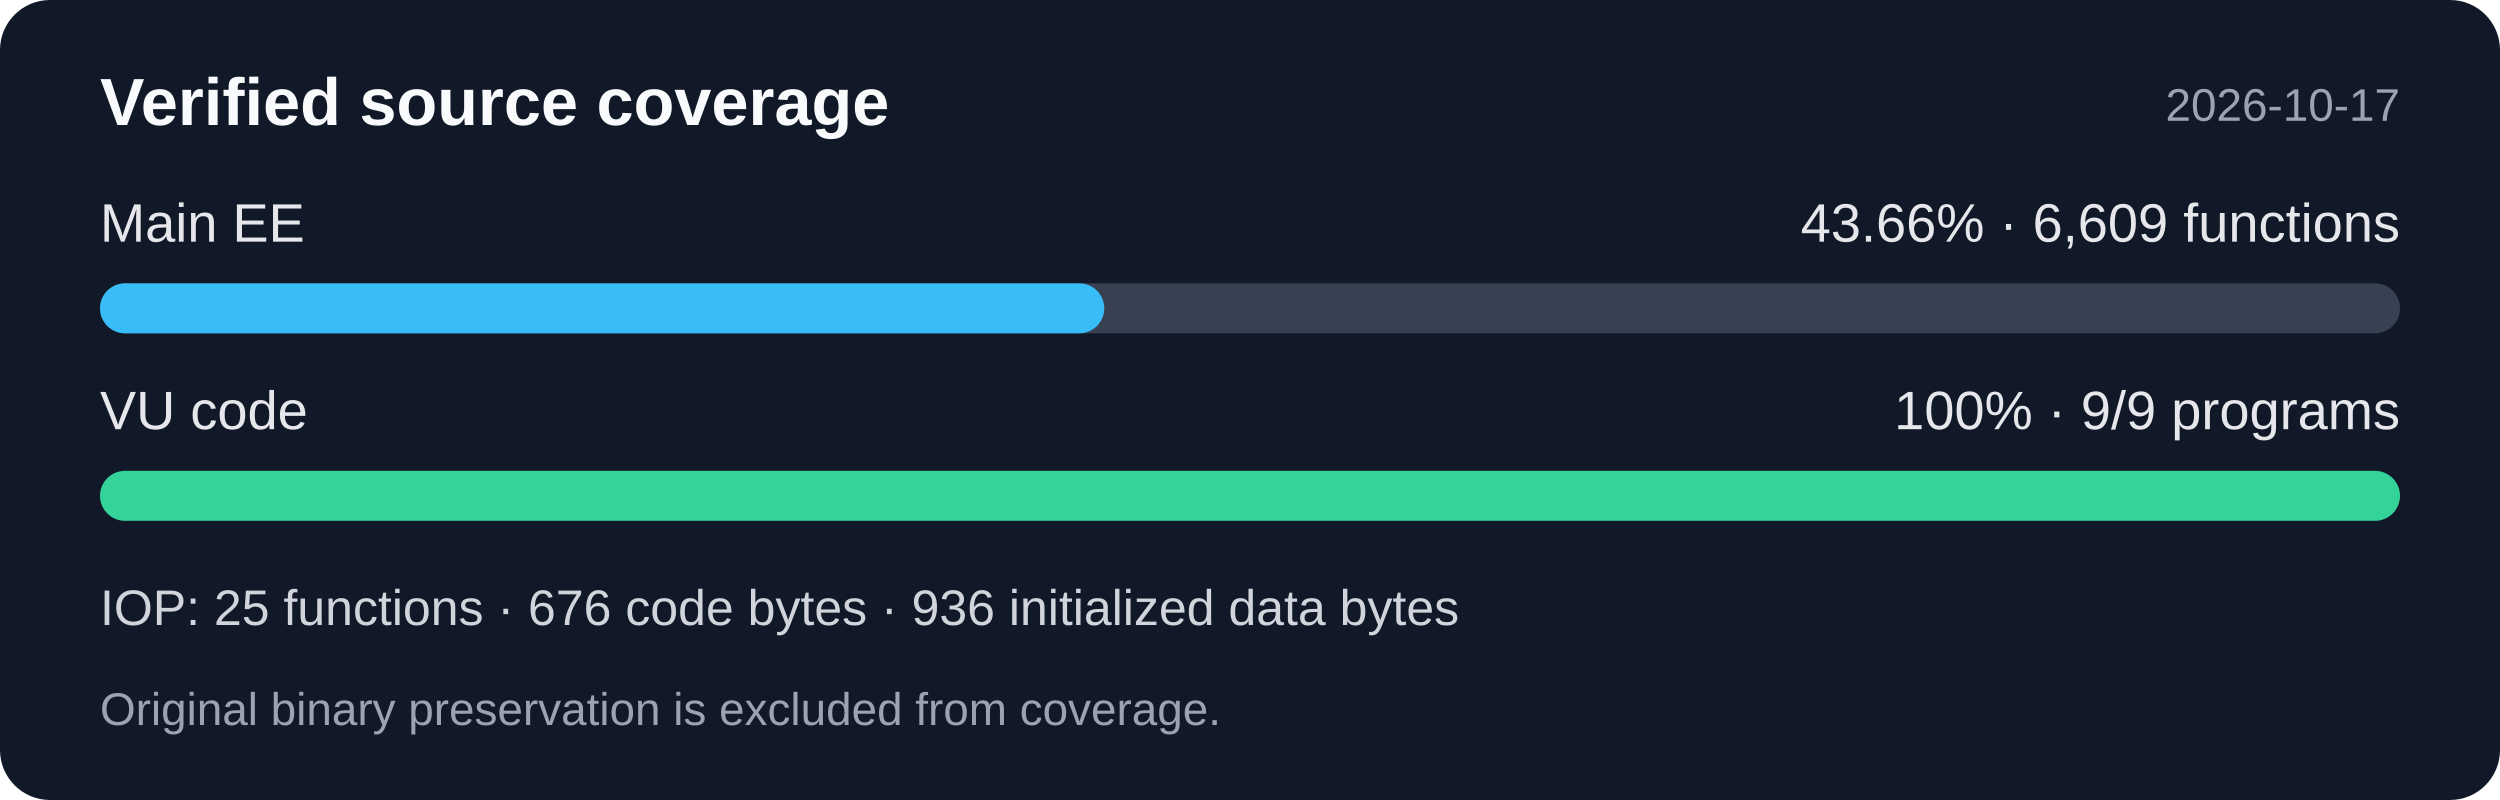
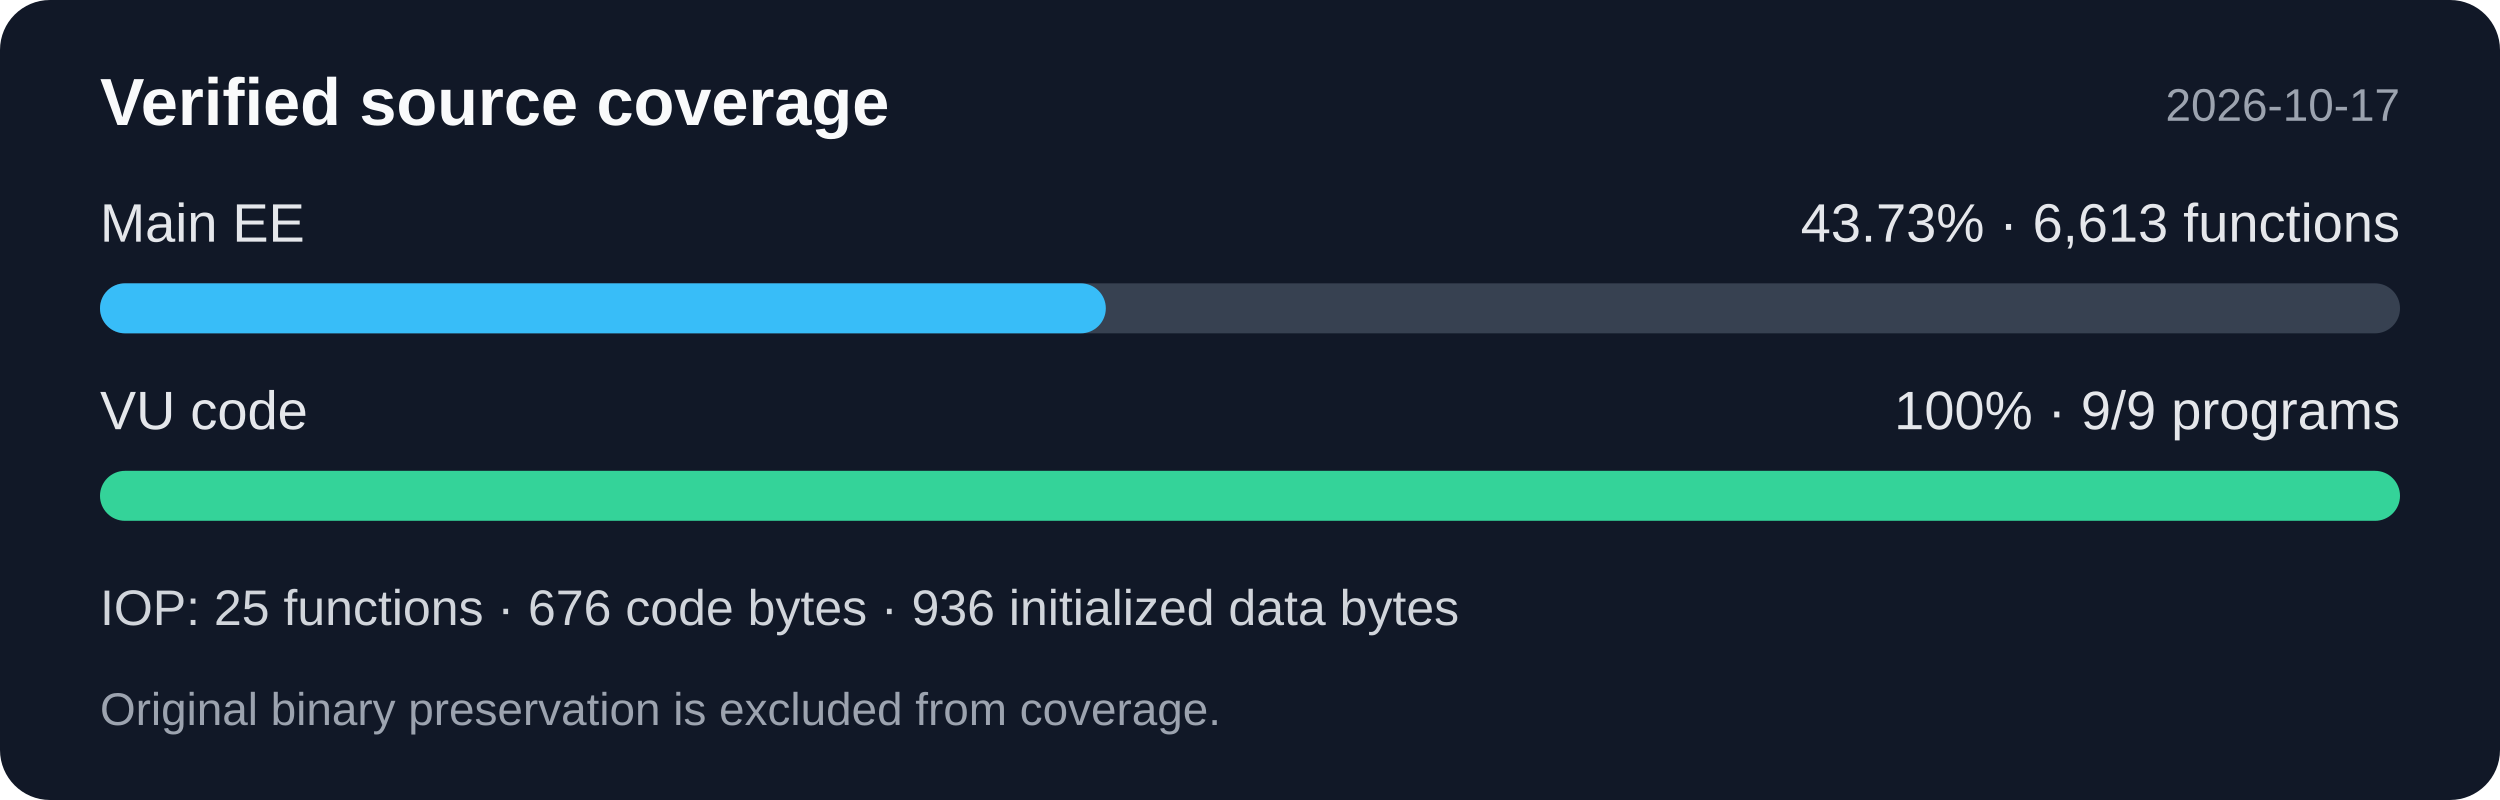
<svg xmlns="http://www.w3.org/2000/svg" width="600" height="192" viewBox="0 0 600 192" role="img" aria-labelledby="title desc">
  <rect width="600" height="192" rx="12" fill="#111827" />
  <g font-family="Segoe UI,Arial,sans-serif">
    <text x="24" y="30" fill="#f9fafb" font-size="16" font-weight="600">Verified source coverage</text>
    <text x="576" y="29" fill="#9ca3af" font-size="11" text-anchor="end">2026-10-17</text>
    <text x="24" y="58" fill="#e5e7eb" font-size="13">Main EE</text>
-     <text x="576" y="58" fill="#e5e7eb" font-size="13" text-anchor="end">43.66% · 6,609 functions</text>
+     <text x="576" y="58" fill="#e5e7eb" font-size="13" text-anchor="end">43.73% · 6,613 functions</text>
    <rect x="24" y="68" width="552" height="12" rx="6" fill="#374151" />
-     <rect x="24" y="68" width="241.022" height="12" rx="6" fill="#38bdf8" />
+     <rect x="24" y="68" width="241.397" height="12" rx="6" fill="#38bdf8" />
    <text x="24" y="103" fill="#e5e7eb" font-size="13">VU code</text>
    <text x="576" y="103" fill="#e5e7eb" font-size="13" text-anchor="end">100% · 9/9 programs</text>
    <rect x="24" y="113" width="552" height="12" rx="6" fill="#34d399" />
    <text x="24" y="150" fill="#d1d5db" font-size="12">IOP: 25 functions · 676 code bytes · 936 initialized data bytes</text>
    <text x="24" y="174" fill="#9ca3af" font-size="11">Original binary preservation is excluded from coverage.</text>
  </g>
</svg>
